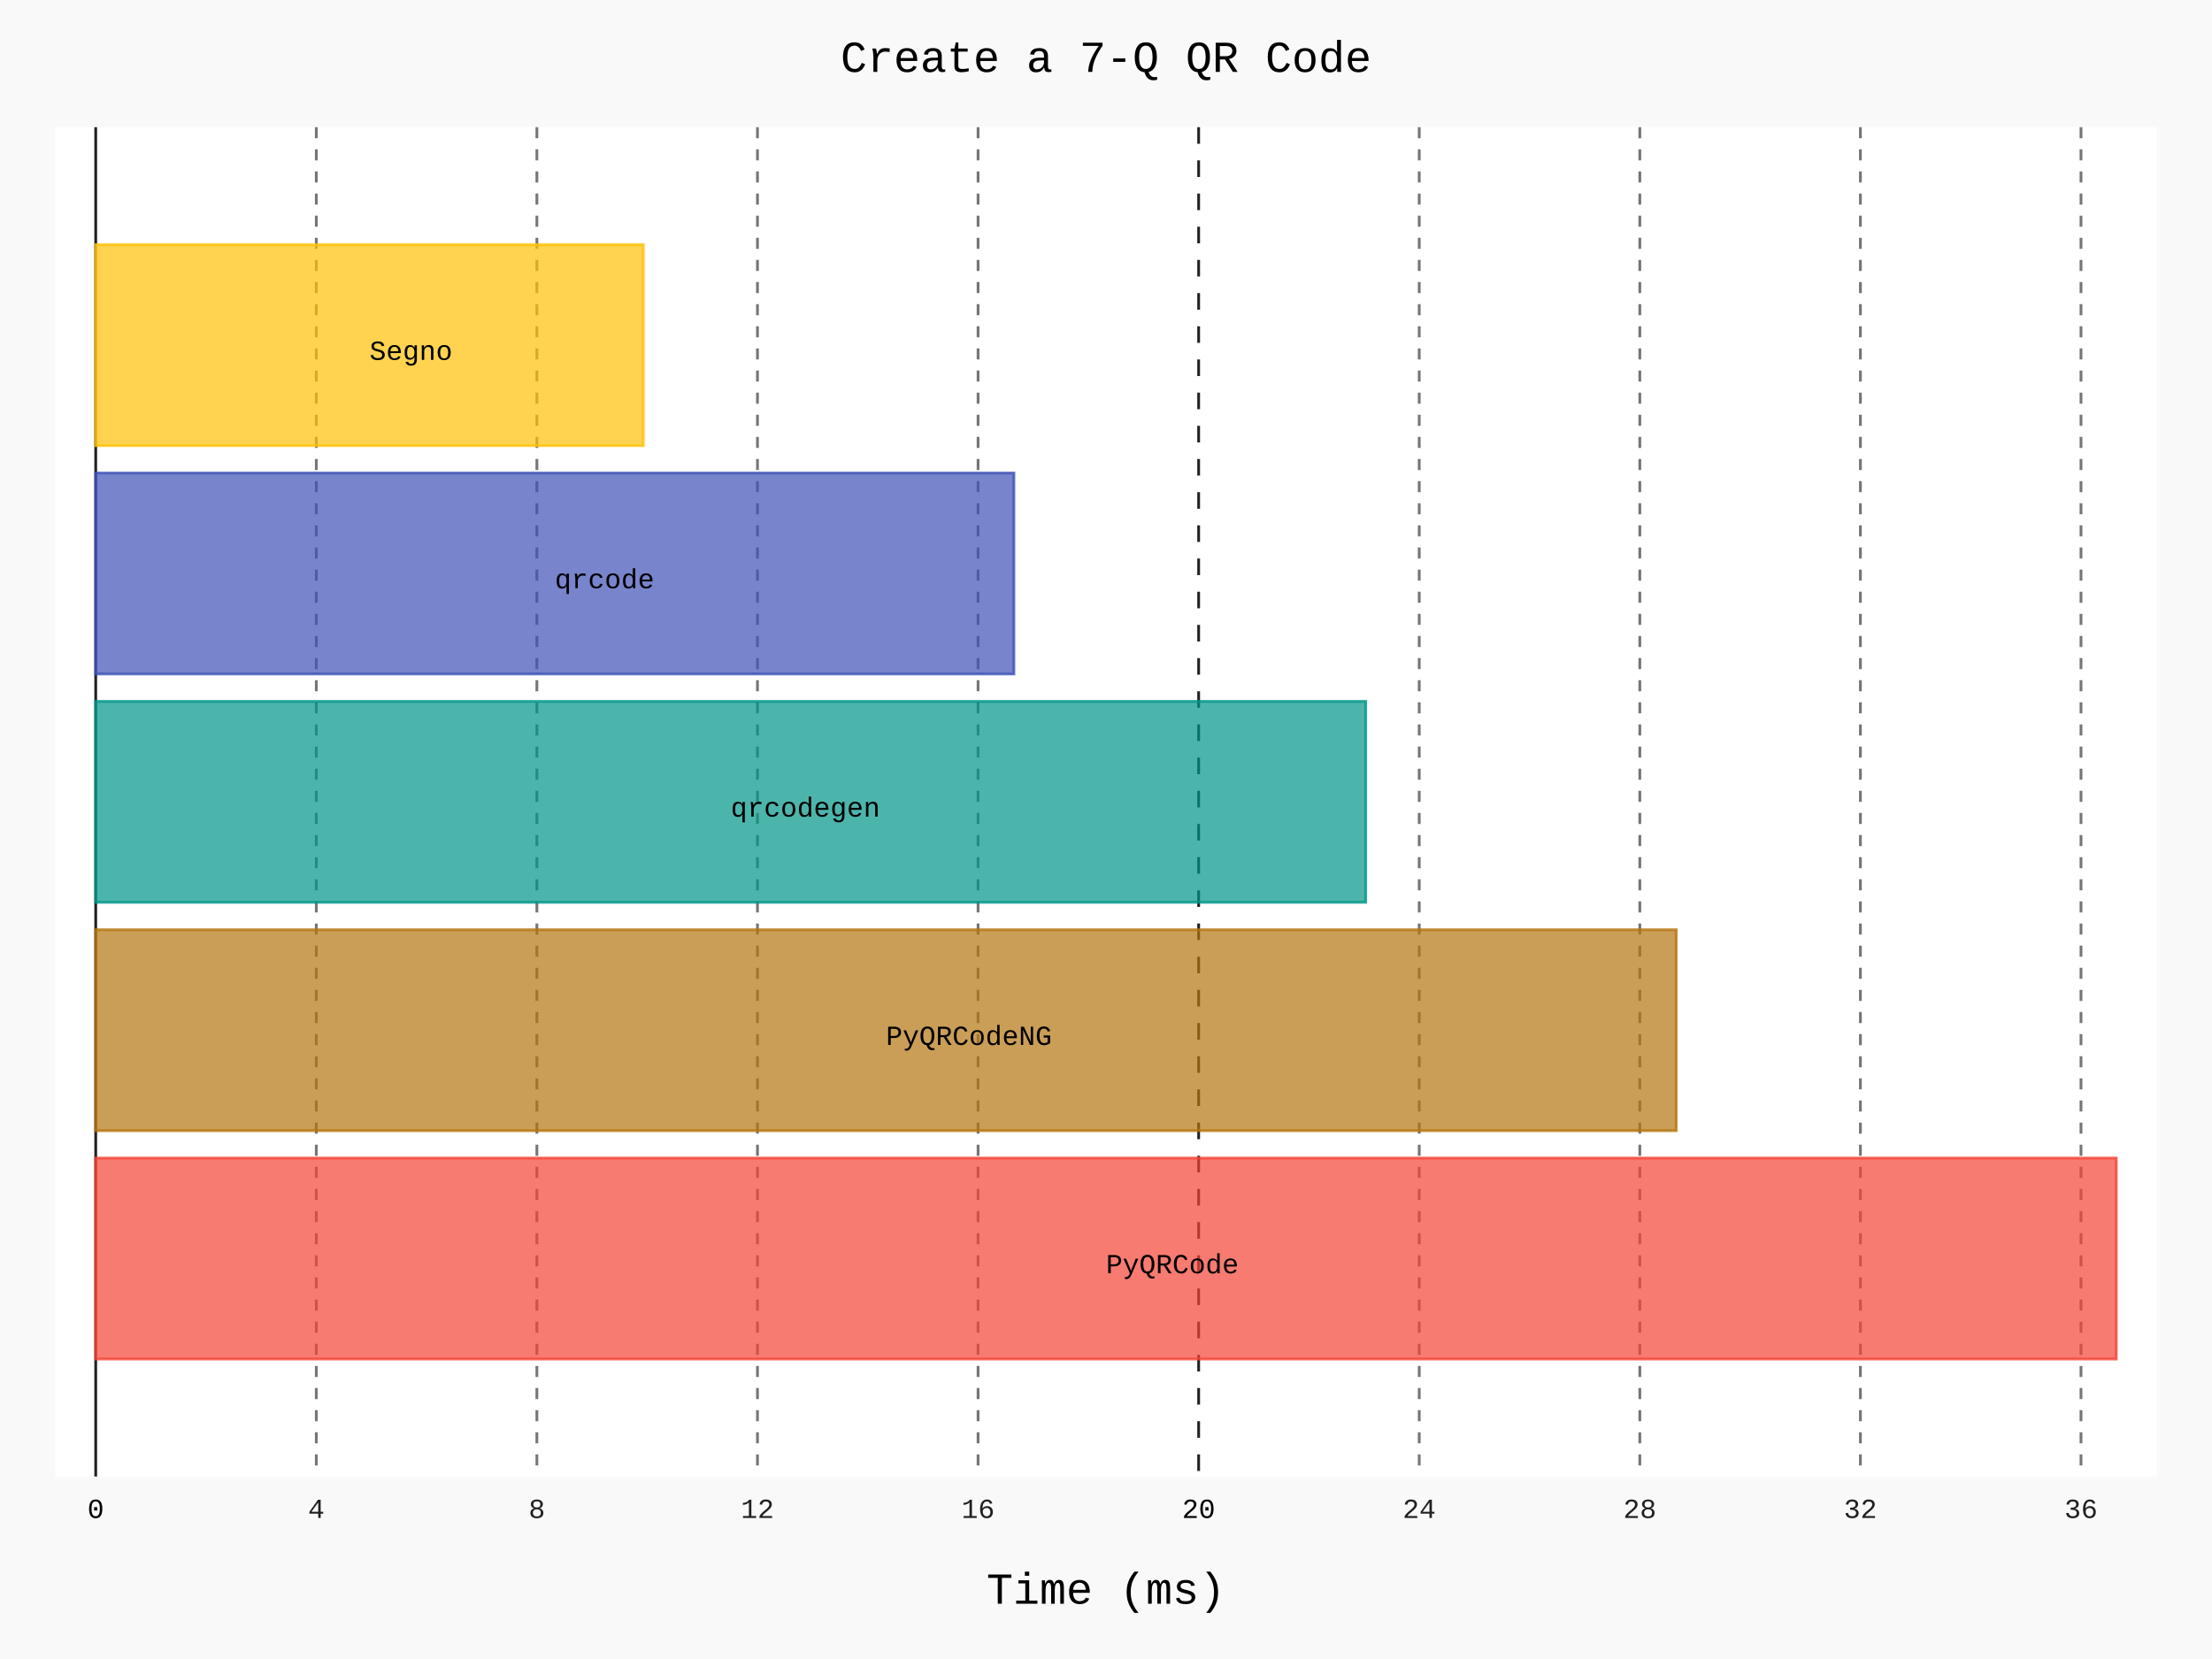
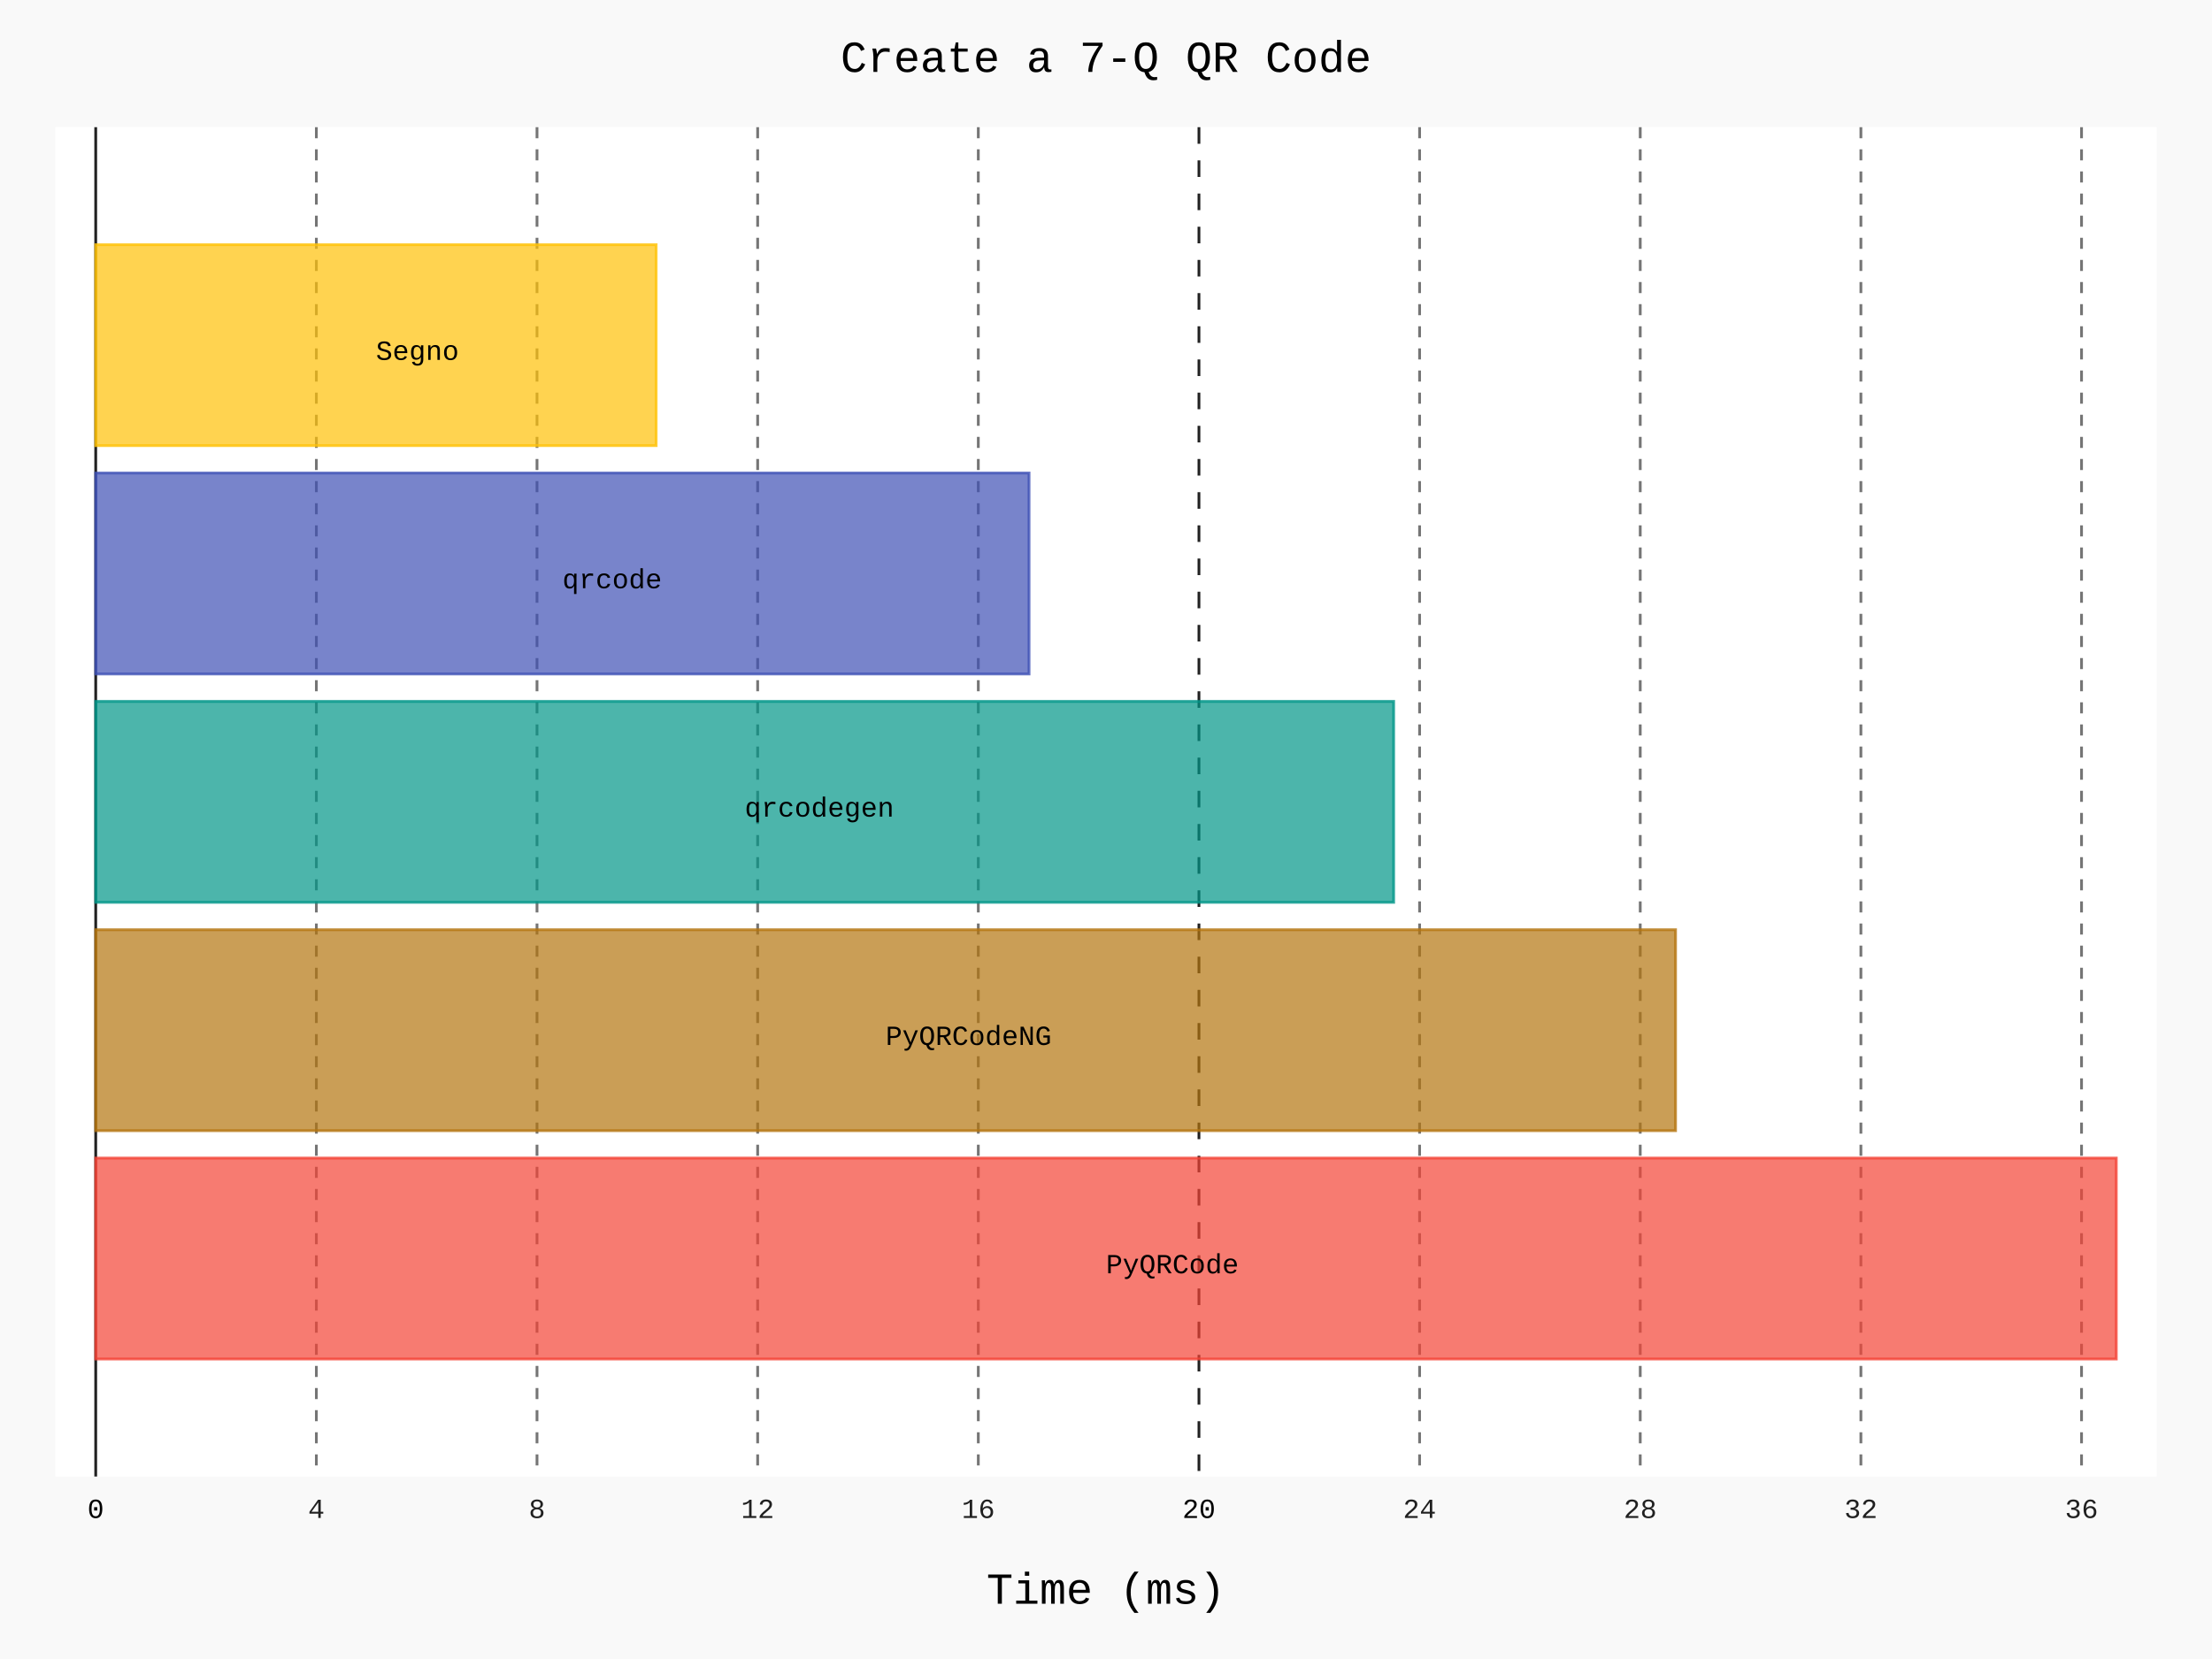
- <svg xmlns="http://www.w3.org/2000/svg" class="pygal-chart" id="chart-e4434bd9-50d4-4e5c-9744-627255d1ace5" viewBox="0 0 800 600">
+ <svg xmlns="http://www.w3.org/2000/svg" class="pygal-chart" id="chart-0b339e93-a4e4-49eb-b1fc-53c96a649afa" viewBox="0 0 800 600">
  <defs>
-     <style type="text/css">#chart-e4434bd9-50d4-4e5c-9744-627255d1ace5{-webkit-user-select:none;-webkit-font-smoothing:antialiased;font-family:Consolas,"Liberation Mono",Menlo,Courier,monospace}#chart-e4434bd9-50d4-4e5c-9744-627255d1ace5 .title{font-family:Consolas,"Liberation Mono",Menlo,Courier,monospace;font-size:16px}#chart-e4434bd9-50d4-4e5c-9744-627255d1ace5 .legends .legend text{font-family:Consolas,"Liberation Mono",Menlo,Courier,monospace;font-size:14px}#chart-e4434bd9-50d4-4e5c-9744-627255d1ace5 .axis text{font-family:Consolas,"Liberation Mono",Menlo,Courier,monospace;font-size:10px}#chart-e4434bd9-50d4-4e5c-9744-627255d1ace5 .axis text.major{font-family:Consolas,"Liberation Mono",Menlo,Courier,monospace;font-size:10px}#chart-e4434bd9-50d4-4e5c-9744-627255d1ace5 .text-overlay text.value{font-family:Consolas,"Liberation Mono",Menlo,Courier,monospace;font-size:16px}#chart-e4434bd9-50d4-4e5c-9744-627255d1ace5 .text-overlay text.label{font-family:Consolas,"Liberation Mono",Menlo,Courier,monospace;font-size:10px}#chart-e4434bd9-50d4-4e5c-9744-627255d1ace5 .tooltip{font-family:Consolas,"Liberation Mono",Menlo,Courier,monospace;font-size:14px}#chart-e4434bd9-50d4-4e5c-9744-627255d1ace5 text.no_data{font-family:Consolas,"Liberation Mono",Menlo,Courier,monospace;font-size:64px}
- #chart-e4434bd9-50d4-4e5c-9744-627255d1ace5{background-color:rgba(249,249,249,1)}#chart-e4434bd9-50d4-4e5c-9744-627255d1ace5 path,#chart-e4434bd9-50d4-4e5c-9744-627255d1ace5 line,#chart-e4434bd9-50d4-4e5c-9744-627255d1ace5 rect,#chart-e4434bd9-50d4-4e5c-9744-627255d1ace5 circle{-webkit-transition:150ms;-moz-transition:150ms;transition:150ms}#chart-e4434bd9-50d4-4e5c-9744-627255d1ace5 .graph &gt; .background{fill:rgba(249,249,249,1)}#chart-e4434bd9-50d4-4e5c-9744-627255d1ace5 .plot &gt; .background{fill:rgba(255,255,255,1)}#chart-e4434bd9-50d4-4e5c-9744-627255d1ace5 .graph{fill:rgba(0,0,0,.87)}#chart-e4434bd9-50d4-4e5c-9744-627255d1ace5 text.no_data{fill:rgba(0,0,0,1)}#chart-e4434bd9-50d4-4e5c-9744-627255d1ace5 .title{fill:rgba(0,0,0,1)}#chart-e4434bd9-50d4-4e5c-9744-627255d1ace5 .legends .legend text{fill:rgba(0,0,0,.87)}#chart-e4434bd9-50d4-4e5c-9744-627255d1ace5 .legends .legend:hover text{fill:rgba(0,0,0,1)}#chart-e4434bd9-50d4-4e5c-9744-627255d1ace5 .axis .line{stroke:rgba(0,0,0,1)}#chart-e4434bd9-50d4-4e5c-9744-627255d1ace5 .axis .guide.line{stroke:rgba(0,0,0,.54)}#chart-e4434bd9-50d4-4e5c-9744-627255d1ace5 .axis .major.line{stroke:rgba(0,0,0,.87)}#chart-e4434bd9-50d4-4e5c-9744-627255d1ace5 .axis text.major{fill:rgba(0,0,0,1)}#chart-e4434bd9-50d4-4e5c-9744-627255d1ace5 .axis.y .guides:hover .guide.line,#chart-e4434bd9-50d4-4e5c-9744-627255d1ace5 .line-graph .axis.x .guides:hover .guide.line,#chart-e4434bd9-50d4-4e5c-9744-627255d1ace5 .stackedline-graph .axis.x .guides:hover .guide.line,#chart-e4434bd9-50d4-4e5c-9744-627255d1ace5 .xy-graph .axis.x .guides:hover .guide.line{stroke:rgba(0,0,0,1)}#chart-e4434bd9-50d4-4e5c-9744-627255d1ace5 .axis .guides:hover text{fill:rgba(0,0,0,1)}#chart-e4434bd9-50d4-4e5c-9744-627255d1ace5 .reactive{fill-opacity:.7;stroke-opacity:.8}#chart-e4434bd9-50d4-4e5c-9744-627255d1ace5 .ci{stroke:rgba(0,0,0,.87)}#chart-e4434bd9-50d4-4e5c-9744-627255d1ace5 .reactive.active,#chart-e4434bd9-50d4-4e5c-9744-627255d1ace5 .active .reactive{fill-opacity:.8;stroke-opacity:.9;stroke-width:4}#chart-e4434bd9-50d4-4e5c-9744-627255d1ace5 .ci .reactive.active{stroke-width:1.5}#chart-e4434bd9-50d4-4e5c-9744-627255d1ace5 .series text{fill:rgba(0,0,0,1)}#chart-e4434bd9-50d4-4e5c-9744-627255d1ace5 .tooltip rect{fill:rgba(255,255,255,1);stroke:rgba(0,0,0,1);-webkit-transition:opacity 150ms;-moz-transition:opacity 150ms;transition:opacity 150ms}#chart-e4434bd9-50d4-4e5c-9744-627255d1ace5 .tooltip .label{fill:rgba(0,0,0,.87)}#chart-e4434bd9-50d4-4e5c-9744-627255d1ace5 .tooltip .label{fill:rgba(0,0,0,.87)}#chart-e4434bd9-50d4-4e5c-9744-627255d1ace5 .tooltip .legend{font-size:.8em;fill:rgba(0,0,0,.54)}#chart-e4434bd9-50d4-4e5c-9744-627255d1ace5 .tooltip .x_label{font-size:.6em;fill:rgba(0,0,0,1)}#chart-e4434bd9-50d4-4e5c-9744-627255d1ace5 .tooltip .xlink{font-size:.5em;text-decoration:underline}#chart-e4434bd9-50d4-4e5c-9744-627255d1ace5 .tooltip .value{font-size:1.5em}#chart-e4434bd9-50d4-4e5c-9744-627255d1ace5 .bound{font-size:.5em}#chart-e4434bd9-50d4-4e5c-9744-627255d1ace5 .max-value{font-size:.75em;fill:rgba(0,0,0,.54)}#chart-e4434bd9-50d4-4e5c-9744-627255d1ace5 .map-element{fill:rgba(255,255,255,1);stroke:rgba(0,0,0,.54) !important}#chart-e4434bd9-50d4-4e5c-9744-627255d1ace5 .map-element .reactive{fill-opacity:inherit;stroke-opacity:inherit}#chart-e4434bd9-50d4-4e5c-9744-627255d1ace5 .color-0,#chart-e4434bd9-50d4-4e5c-9744-627255d1ace5 .color-0 a:visited{stroke:#F44336;fill:#F44336}#chart-e4434bd9-50d4-4e5c-9744-627255d1ace5 .color-1,#chart-e4434bd9-50d4-4e5c-9744-627255d1ace5 .color-1 a:visited{stroke:#3F51B5;fill:#3F51B5}#chart-e4434bd9-50d4-4e5c-9744-627255d1ace5 .color-2,#chart-e4434bd9-50d4-4e5c-9744-627255d1ace5 .color-2 a:visited{stroke:#009688;fill:#009688}#chart-e4434bd9-50d4-4e5c-9744-627255d1ace5 .color-3,#chart-e4434bd9-50d4-4e5c-9744-627255d1ace5 .color-3 a:visited{stroke:#FFC107;fill:#FFC107}#chart-e4434bd9-50d4-4e5c-9744-627255d1ace5 .color-4,#chart-e4434bd9-50d4-4e5c-9744-627255d1ace5 .color-4 a:visited{stroke:#FF5722;fill:#FF5722}#chart-e4434bd9-50d4-4e5c-9744-627255d1ace5 .text-overlay .color-0 text{fill:black}#chart-e4434bd9-50d4-4e5c-9744-627255d1ace5 .text-overlay .color-1 text{fill:black}#chart-e4434bd9-50d4-4e5c-9744-627255d1ace5 .text-overlay .color-2 text{fill:black}#chart-e4434bd9-50d4-4e5c-9744-627255d1ace5 .text-overlay .color-3 text{fill:black}#chart-e4434bd9-50d4-4e5c-9744-627255d1ace5 .text-overlay .color-4 text{fill:black}
- #chart-e4434bd9-50d4-4e5c-9744-627255d1ace5 text.no_data{text-anchor:middle}#chart-e4434bd9-50d4-4e5c-9744-627255d1ace5 .guide.line{fill:none}#chart-e4434bd9-50d4-4e5c-9744-627255d1ace5 .centered{text-anchor:middle}#chart-e4434bd9-50d4-4e5c-9744-627255d1ace5 .title{text-anchor:middle}#chart-e4434bd9-50d4-4e5c-9744-627255d1ace5 .legends .legend text{fill-opacity:1}#chart-e4434bd9-50d4-4e5c-9744-627255d1ace5 .axis.x text{text-anchor:middle}#chart-e4434bd9-50d4-4e5c-9744-627255d1ace5 .axis.x:not(.web) text[transform]{text-anchor:start}#chart-e4434bd9-50d4-4e5c-9744-627255d1ace5 .axis.x:not(.web) text[transform].backwards{text-anchor:end}#chart-e4434bd9-50d4-4e5c-9744-627255d1ace5 .axis.y text{text-anchor:end}#chart-e4434bd9-50d4-4e5c-9744-627255d1ace5 .axis.y text[transform].backwards{text-anchor:start}#chart-e4434bd9-50d4-4e5c-9744-627255d1ace5 .axis.y2 text{text-anchor:start}#chart-e4434bd9-50d4-4e5c-9744-627255d1ace5 .axis.y2 text[transform].backwards{text-anchor:end}#chart-e4434bd9-50d4-4e5c-9744-627255d1ace5 .axis .guide.line{stroke-dasharray:4,4}#chart-e4434bd9-50d4-4e5c-9744-627255d1ace5 .axis .major.guide.line{stroke-dasharray:6,6}#chart-e4434bd9-50d4-4e5c-9744-627255d1ace5 .horizontal .axis.y .guide.line,#chart-e4434bd9-50d4-4e5c-9744-627255d1ace5 .horizontal .axis.y2 .guide.line,#chart-e4434bd9-50d4-4e5c-9744-627255d1ace5 .vertical .axis.x .guide.line{opacity:0}#chart-e4434bd9-50d4-4e5c-9744-627255d1ace5 .horizontal .axis.always_show .guide.line,#chart-e4434bd9-50d4-4e5c-9744-627255d1ace5 .vertical .axis.always_show .guide.line{opacity:1 !important}#chart-e4434bd9-50d4-4e5c-9744-627255d1ace5 .axis.y .guides:hover .guide.line,#chart-e4434bd9-50d4-4e5c-9744-627255d1ace5 .axis.y2 .guides:hover .guide.line,#chart-e4434bd9-50d4-4e5c-9744-627255d1ace5 .axis.x .guides:hover .guide.line{opacity:1}#chart-e4434bd9-50d4-4e5c-9744-627255d1ace5 .axis .guides:hover text{opacity:1}#chart-e4434bd9-50d4-4e5c-9744-627255d1ace5 .nofill{fill:none}#chart-e4434bd9-50d4-4e5c-9744-627255d1ace5 .subtle-fill{fill-opacity:.2}#chart-e4434bd9-50d4-4e5c-9744-627255d1ace5 .dot{stroke-width:1px;fill-opacity:1}#chart-e4434bd9-50d4-4e5c-9744-627255d1ace5 .dot.active{stroke-width:5px}#chart-e4434bd9-50d4-4e5c-9744-627255d1ace5 .dot.negative{fill:transparent}#chart-e4434bd9-50d4-4e5c-9744-627255d1ace5 text,#chart-e4434bd9-50d4-4e5c-9744-627255d1ace5 tspan{stroke:none !important}#chart-e4434bd9-50d4-4e5c-9744-627255d1ace5 .series text.active{opacity:1}#chart-e4434bd9-50d4-4e5c-9744-627255d1ace5 .tooltip rect{fill-opacity:.95;stroke-width:.5}#chart-e4434bd9-50d4-4e5c-9744-627255d1ace5 .tooltip text{fill-opacity:1}#chart-e4434bd9-50d4-4e5c-9744-627255d1ace5 .showable{visibility:hidden}#chart-e4434bd9-50d4-4e5c-9744-627255d1ace5 .showable.shown{visibility:visible}#chart-e4434bd9-50d4-4e5c-9744-627255d1ace5 .gauge-background{fill:rgba(229,229,229,1);stroke:none}#chart-e4434bd9-50d4-4e5c-9744-627255d1ace5 .bg-lines{stroke:rgba(249,249,249,1);stroke-width:2px}</style>
+     <style type="text/css">#chart-0b339e93-a4e4-49eb-b1fc-53c96a649afa{-webkit-user-select:none;-webkit-font-smoothing:antialiased;font-family:Consolas,"Liberation Mono",Menlo,Courier,monospace}#chart-0b339e93-a4e4-49eb-b1fc-53c96a649afa .title{font-family:Consolas,"Liberation Mono",Menlo,Courier,monospace;font-size:16px}#chart-0b339e93-a4e4-49eb-b1fc-53c96a649afa .legends .legend text{font-family:Consolas,"Liberation Mono",Menlo,Courier,monospace;font-size:14px}#chart-0b339e93-a4e4-49eb-b1fc-53c96a649afa .axis text{font-family:Consolas,"Liberation Mono",Menlo,Courier,monospace;font-size:10px}#chart-0b339e93-a4e4-49eb-b1fc-53c96a649afa .axis text.major{font-family:Consolas,"Liberation Mono",Menlo,Courier,monospace;font-size:10px}#chart-0b339e93-a4e4-49eb-b1fc-53c96a649afa .text-overlay text.value{font-family:Consolas,"Liberation Mono",Menlo,Courier,monospace;font-size:16px}#chart-0b339e93-a4e4-49eb-b1fc-53c96a649afa .text-overlay text.label{font-family:Consolas,"Liberation Mono",Menlo,Courier,monospace;font-size:10px}#chart-0b339e93-a4e4-49eb-b1fc-53c96a649afa .tooltip{font-family:Consolas,"Liberation Mono",Menlo,Courier,monospace;font-size:14px}#chart-0b339e93-a4e4-49eb-b1fc-53c96a649afa text.no_data{font-family:Consolas,"Liberation Mono",Menlo,Courier,monospace;font-size:64px}
+ #chart-0b339e93-a4e4-49eb-b1fc-53c96a649afa{background-color:rgba(249,249,249,1)}#chart-0b339e93-a4e4-49eb-b1fc-53c96a649afa path,#chart-0b339e93-a4e4-49eb-b1fc-53c96a649afa line,#chart-0b339e93-a4e4-49eb-b1fc-53c96a649afa rect,#chart-0b339e93-a4e4-49eb-b1fc-53c96a649afa circle{-webkit-transition:150ms;-moz-transition:150ms;transition:150ms}#chart-0b339e93-a4e4-49eb-b1fc-53c96a649afa .graph &gt; .background{fill:rgba(249,249,249,1)}#chart-0b339e93-a4e4-49eb-b1fc-53c96a649afa .plot &gt; .background{fill:rgba(255,255,255,1)}#chart-0b339e93-a4e4-49eb-b1fc-53c96a649afa .graph{fill:rgba(0,0,0,.87)}#chart-0b339e93-a4e4-49eb-b1fc-53c96a649afa text.no_data{fill:rgba(0,0,0,1)}#chart-0b339e93-a4e4-49eb-b1fc-53c96a649afa .title{fill:rgba(0,0,0,1)}#chart-0b339e93-a4e4-49eb-b1fc-53c96a649afa .legends .legend text{fill:rgba(0,0,0,.87)}#chart-0b339e93-a4e4-49eb-b1fc-53c96a649afa .legends .legend:hover text{fill:rgba(0,0,0,1)}#chart-0b339e93-a4e4-49eb-b1fc-53c96a649afa .axis .line{stroke:rgba(0,0,0,1)}#chart-0b339e93-a4e4-49eb-b1fc-53c96a649afa .axis .guide.line{stroke:rgba(0,0,0,.54)}#chart-0b339e93-a4e4-49eb-b1fc-53c96a649afa .axis .major.line{stroke:rgba(0,0,0,.87)}#chart-0b339e93-a4e4-49eb-b1fc-53c96a649afa .axis text.major{fill:rgba(0,0,0,1)}#chart-0b339e93-a4e4-49eb-b1fc-53c96a649afa .axis.y .guides:hover .guide.line,#chart-0b339e93-a4e4-49eb-b1fc-53c96a649afa .line-graph .axis.x .guides:hover .guide.line,#chart-0b339e93-a4e4-49eb-b1fc-53c96a649afa .stackedline-graph .axis.x .guides:hover .guide.line,#chart-0b339e93-a4e4-49eb-b1fc-53c96a649afa .xy-graph .axis.x .guides:hover .guide.line{stroke:rgba(0,0,0,1)}#chart-0b339e93-a4e4-49eb-b1fc-53c96a649afa .axis .guides:hover text{fill:rgba(0,0,0,1)}#chart-0b339e93-a4e4-49eb-b1fc-53c96a649afa .reactive{fill-opacity:.7;stroke-opacity:.8}#chart-0b339e93-a4e4-49eb-b1fc-53c96a649afa .ci{stroke:rgba(0,0,0,.87)}#chart-0b339e93-a4e4-49eb-b1fc-53c96a649afa .reactive.active,#chart-0b339e93-a4e4-49eb-b1fc-53c96a649afa .active .reactive{fill-opacity:.8;stroke-opacity:.9;stroke-width:4}#chart-0b339e93-a4e4-49eb-b1fc-53c96a649afa .ci .reactive.active{stroke-width:1.5}#chart-0b339e93-a4e4-49eb-b1fc-53c96a649afa .series text{fill:rgba(0,0,0,1)}#chart-0b339e93-a4e4-49eb-b1fc-53c96a649afa .tooltip rect{fill:rgba(255,255,255,1);stroke:rgba(0,0,0,1);-webkit-transition:opacity 150ms;-moz-transition:opacity 150ms;transition:opacity 150ms}#chart-0b339e93-a4e4-49eb-b1fc-53c96a649afa .tooltip .label{fill:rgba(0,0,0,.87)}#chart-0b339e93-a4e4-49eb-b1fc-53c96a649afa .tooltip .label{fill:rgba(0,0,0,.87)}#chart-0b339e93-a4e4-49eb-b1fc-53c96a649afa .tooltip .legend{font-size:.8em;fill:rgba(0,0,0,.54)}#chart-0b339e93-a4e4-49eb-b1fc-53c96a649afa .tooltip .x_label{font-size:.6em;fill:rgba(0,0,0,1)}#chart-0b339e93-a4e4-49eb-b1fc-53c96a649afa .tooltip .xlink{font-size:.5em;text-decoration:underline}#chart-0b339e93-a4e4-49eb-b1fc-53c96a649afa .tooltip .value{font-size:1.5em}#chart-0b339e93-a4e4-49eb-b1fc-53c96a649afa .bound{font-size:.5em}#chart-0b339e93-a4e4-49eb-b1fc-53c96a649afa .max-value{font-size:.75em;fill:rgba(0,0,0,.54)}#chart-0b339e93-a4e4-49eb-b1fc-53c96a649afa .map-element{fill:rgba(255,255,255,1);stroke:rgba(0,0,0,.54) !important}#chart-0b339e93-a4e4-49eb-b1fc-53c96a649afa .map-element .reactive{fill-opacity:inherit;stroke-opacity:inherit}#chart-0b339e93-a4e4-49eb-b1fc-53c96a649afa .color-0,#chart-0b339e93-a4e4-49eb-b1fc-53c96a649afa .color-0 a:visited{stroke:#F44336;fill:#F44336}#chart-0b339e93-a4e4-49eb-b1fc-53c96a649afa .color-1,#chart-0b339e93-a4e4-49eb-b1fc-53c96a649afa .color-1 a:visited{stroke:#3F51B5;fill:#3F51B5}#chart-0b339e93-a4e4-49eb-b1fc-53c96a649afa .color-2,#chart-0b339e93-a4e4-49eb-b1fc-53c96a649afa .color-2 a:visited{stroke:#009688;fill:#009688}#chart-0b339e93-a4e4-49eb-b1fc-53c96a649afa .color-3,#chart-0b339e93-a4e4-49eb-b1fc-53c96a649afa .color-3 a:visited{stroke:#FFC107;fill:#FFC107}#chart-0b339e93-a4e4-49eb-b1fc-53c96a649afa .color-4,#chart-0b339e93-a4e4-49eb-b1fc-53c96a649afa .color-4 a:visited{stroke:#FF5722;fill:#FF5722}#chart-0b339e93-a4e4-49eb-b1fc-53c96a649afa .text-overlay .color-0 text{fill:black}#chart-0b339e93-a4e4-49eb-b1fc-53c96a649afa .text-overlay .color-1 text{fill:black}#chart-0b339e93-a4e4-49eb-b1fc-53c96a649afa .text-overlay .color-2 text{fill:black}#chart-0b339e93-a4e4-49eb-b1fc-53c96a649afa .text-overlay .color-3 text{fill:black}#chart-0b339e93-a4e4-49eb-b1fc-53c96a649afa .text-overlay .color-4 text{fill:black}
+ #chart-0b339e93-a4e4-49eb-b1fc-53c96a649afa text.no_data{text-anchor:middle}#chart-0b339e93-a4e4-49eb-b1fc-53c96a649afa .guide.line{fill:none}#chart-0b339e93-a4e4-49eb-b1fc-53c96a649afa .centered{text-anchor:middle}#chart-0b339e93-a4e4-49eb-b1fc-53c96a649afa .title{text-anchor:middle}#chart-0b339e93-a4e4-49eb-b1fc-53c96a649afa .legends .legend text{fill-opacity:1}#chart-0b339e93-a4e4-49eb-b1fc-53c96a649afa .axis.x text{text-anchor:middle}#chart-0b339e93-a4e4-49eb-b1fc-53c96a649afa .axis.x:not(.web) text[transform]{text-anchor:start}#chart-0b339e93-a4e4-49eb-b1fc-53c96a649afa .axis.x:not(.web) text[transform].backwards{text-anchor:end}#chart-0b339e93-a4e4-49eb-b1fc-53c96a649afa .axis.y text{text-anchor:end}#chart-0b339e93-a4e4-49eb-b1fc-53c96a649afa .axis.y text[transform].backwards{text-anchor:start}#chart-0b339e93-a4e4-49eb-b1fc-53c96a649afa .axis.y2 text{text-anchor:start}#chart-0b339e93-a4e4-49eb-b1fc-53c96a649afa .axis.y2 text[transform].backwards{text-anchor:end}#chart-0b339e93-a4e4-49eb-b1fc-53c96a649afa .axis .guide.line{stroke-dasharray:4,4}#chart-0b339e93-a4e4-49eb-b1fc-53c96a649afa .axis .major.guide.line{stroke-dasharray:6,6}#chart-0b339e93-a4e4-49eb-b1fc-53c96a649afa .horizontal .axis.y .guide.line,#chart-0b339e93-a4e4-49eb-b1fc-53c96a649afa .horizontal .axis.y2 .guide.line,#chart-0b339e93-a4e4-49eb-b1fc-53c96a649afa .vertical .axis.x .guide.line{opacity:0}#chart-0b339e93-a4e4-49eb-b1fc-53c96a649afa .horizontal .axis.always_show .guide.line,#chart-0b339e93-a4e4-49eb-b1fc-53c96a649afa .vertical .axis.always_show .guide.line{opacity:1 !important}#chart-0b339e93-a4e4-49eb-b1fc-53c96a649afa .axis.y .guides:hover .guide.line,#chart-0b339e93-a4e4-49eb-b1fc-53c96a649afa .axis.y2 .guides:hover .guide.line,#chart-0b339e93-a4e4-49eb-b1fc-53c96a649afa .axis.x .guides:hover .guide.line{opacity:1}#chart-0b339e93-a4e4-49eb-b1fc-53c96a649afa .axis .guides:hover text{opacity:1}#chart-0b339e93-a4e4-49eb-b1fc-53c96a649afa .nofill{fill:none}#chart-0b339e93-a4e4-49eb-b1fc-53c96a649afa .subtle-fill{fill-opacity:.2}#chart-0b339e93-a4e4-49eb-b1fc-53c96a649afa .dot{stroke-width:1px;fill-opacity:1}#chart-0b339e93-a4e4-49eb-b1fc-53c96a649afa .dot.active{stroke-width:5px}#chart-0b339e93-a4e4-49eb-b1fc-53c96a649afa .dot.negative{fill:transparent}#chart-0b339e93-a4e4-49eb-b1fc-53c96a649afa text,#chart-0b339e93-a4e4-49eb-b1fc-53c96a649afa tspan{stroke:none !important}#chart-0b339e93-a4e4-49eb-b1fc-53c96a649afa .series text.active{opacity:1}#chart-0b339e93-a4e4-49eb-b1fc-53c96a649afa .tooltip rect{fill-opacity:.95;stroke-width:.5}#chart-0b339e93-a4e4-49eb-b1fc-53c96a649afa .tooltip text{fill-opacity:1}#chart-0b339e93-a4e4-49eb-b1fc-53c96a649afa .showable{visibility:hidden}#chart-0b339e93-a4e4-49eb-b1fc-53c96a649afa .showable.shown{visibility:visible}#chart-0b339e93-a4e4-49eb-b1fc-53c96a649afa .gauge-background{fill:rgba(229,229,229,1);stroke:none}#chart-0b339e93-a4e4-49eb-b1fc-53c96a649afa .bg-lines{stroke:rgba(249,249,249,1);stroke-width:2px}</style>
  </defs>
  <g class="graph horizontalbar-graph horizontal">
    <rect class="background" height="600" width="800" x="0" y="0" />
    <g class="plot" transform="translate(20, 46)">
      <rect class="background" height="488" width="760" x="0" y="0" />
      <g class="axis x always_show">
        <g class="guides">
          <path class="axis major line" d="M14.615 0 v488" />
          <text class="major" x="14.615" y="503.0">0</text>
        </g>
        <g class="guides">
-           <path class="guide line" d="M94.394 0 v488" />
-           <text class="" x="94.394" y="503.0">4</text>
+           <path class="guide line" d="M94.415 0 v488" />
+           <text class="" x="94.415" y="503.0">4</text>
        </g>
        <g class="guides">
-           <path class="guide line" d="M174.172 0 v488" />
-           <text class="" x="174.172" y="503.0">8</text>
+           <path class="guide line" d="M174.216 0 v488" />
+           <text class="" x="174.216" y="503.0">8</text>
        </g>
        <g class="guides">
-           <path class="guide line" d="M253.95 0 v488" />
-           <text class="" x="253.95" y="503.0">12</text>
+           <path class="guide line" d="M254.016 0 v488" />
+           <text class="" x="254.016" y="503.0">12</text>
        </g>
        <g class="guides">
-           <path class="guide line" d="M333.729 0 v488" />
-           <text class="" x="333.729" y="503.0">16</text>
+           <path class="guide line" d="M333.816 0 v488" />
+           <text class="" x="333.816" y="503.0">16</text>
        </g>
        <g class="guides">
-           <path class="major guide line" d="M413.507 0 v488" />
-           <text class="major" x="413.507" y="503.0">20</text>
+           <path class="major guide line" d="M413.616 0 v488" />
+           <text class="major" x="413.616" y="503.0">20</text>
        </g>
        <g class="guides">
-           <path class="guide line" d="M493.285 0 v488" />
-           <text class="" x="493.285" y="503.0">24</text>
+           <path class="guide line" d="M493.416 0 v488" />
+           <text class="" x="493.416" y="503.0">24</text>
        </g>
        <g class="guides">
-           <path class="guide line" d="M573.063 0 v488" />
-           <text class="" x="573.063" y="503.0">28</text>
+           <path class="guide line" d="M573.216 0 v488" />
+           <text class="" x="573.216" y="503.0">28</text>
        </g>
        <g class="guides">
-           <path class="guide line" d="M652.842 0 v488" />
-           <text class="" x="652.842" y="503.0">32</text>
+           <path class="guide line" d="M653.016 0 v488" />
+           <text class="" x="653.016" y="503.0">32</text>
        </g>
        <g class="guides">
-           <path class="guide line" d="M732.62 0 v488" />
-           <text class="" x="732.62" y="503.0">36</text>
+           <path class="guide line" d="M732.816 0 v488" />
+           <text class="" x="732.816" y="503.0">36</text>
        </g>
      </g>
      <g class="series serie-4 color-4">
        <g class="bars">
          <g class="bar" style="fill: #F44336; stroke: #F44336">
            <rect class="rect reactive tooltip-trigger" height="72.674" rx="0" ry="0" width="730.769" x="14.615" y="372.832" />
          </g>
        </g>
      </g>
      <g class="series serie-3 color-3">
        <g class="bars">
          <g class="bar" style="fill: #b4750f; stroke: #b4750f">
-             <rect class="rect reactive tooltip-trigger" height="72.674" rx="0" ry="0" width="571.612" x="14.615" y="290.247" />
+             <rect class="rect reactive tooltip-trigger" height="72.674" rx="0" ry="0" width="571.369" x="14.615" y="290.247" />
          </g>
        </g>
      </g>
      <g class="series serie-2 color-2">
        <g class="bars">
          <g class="bar" style="fill: #009688; stroke: #009688">
-             <rect class="rect reactive tooltip-trigger" height="72.674" rx="0" ry="0" width="459.324" x="14.615" y="207.663" />
+             <rect class="rect reactive tooltip-trigger" height="72.674" rx="0" ry="0" width="469.424" x="14.615" y="207.663" />
          </g>
        </g>
      </g>
      <g class="series serie-1 color-1">
        <g class="bars">
          <g class="bar" style="fill: #3F51B5; stroke: #3F51B5">
-             <rect class="rect reactive tooltip-trigger" height="72.674" rx="0" ry="0" width="332.077" x="14.615" y="125.078" />
+             <rect class="rect reactive tooltip-trigger" height="72.674" rx="0" ry="0" width="337.554" x="14.615" y="125.078" />
          </g>
        </g>
      </g>
      <g class="series serie-0 color-0">
        <g class="bars">
          <g class="bar" style="fill: #FFC107; stroke: #FFC107">
-             <rect class="rect reactive tooltip-trigger" height="72.674" rx="0" ry="0" width="198.05" x="14.615" y="42.494" />
+             <rect class="rect reactive tooltip-trigger" height="72.674" rx="0" ry="0" width="202.692" x="14.615" y="42.494" />
          </g>
        </g>
      </g>
    </g>
    <g class="titles">
      <text class="title plot_title" x="400.0" y="26">Create a 7-Q QR Code</text>
      <text class="title" x="400.0" y="580">Time (ms)</text>
    </g>
    <g class="plot overlay" transform="translate(20, 46)">
      <g class="series serie-4 color-4" />
      <g class="series serie-3 color-3" />
      <g class="series serie-2 color-2" />
      <g class="series serie-1 color-1" />
      <g class="series serie-0 color-0" />
    </g>
    <g class="plot text-overlay" transform="translate(20, 46)">
      <g class="series serie-4 color-4">
-         <text class="label" x="380.0" y="414.503">PyQRCode</text>
+         <text class="label" x="380" y="414.503">PyQRCode</text>
      </g>
      <g class="series serie-3 color-3">
-         <text class="label" x="300.421" y="331.918">PyQRCodeNG</text>
+         <text class="label" x="300.3" y="331.918">PyQRCodeNG</text>
      </g>
      <g class="series serie-2 color-2">
-         <text class="label" x="244.277" y="249.333">qrcodegen</text>
+         <text class="label" x="249.327" y="249.333">qrcodegen</text>
      </g>
      <g class="series serie-1 color-1">
-         <text class="label" x="180.654" y="166.749">qrcode</text>
+         <text class="label" x="183.393" y="166.749">qrcode</text>
      </g>
      <g class="series serie-0 color-0">
-         <text class="label" x="113.64" y="84.164">Segno</text>
+         <text class="label" x="115.961" y="84.164">Segno</text>
      </g>
    </g>
    <g class="plot tooltip-overlay" transform="translate(20, 46)">
      <g class="tooltip" style="opacity: 0" transform="translate(0 0)">
        <rect class="tooltip-box" height="0" rx="0" ry="0" width="0" />
        <g class="text" />
      </g>
    </g>
  </g>
</svg>
